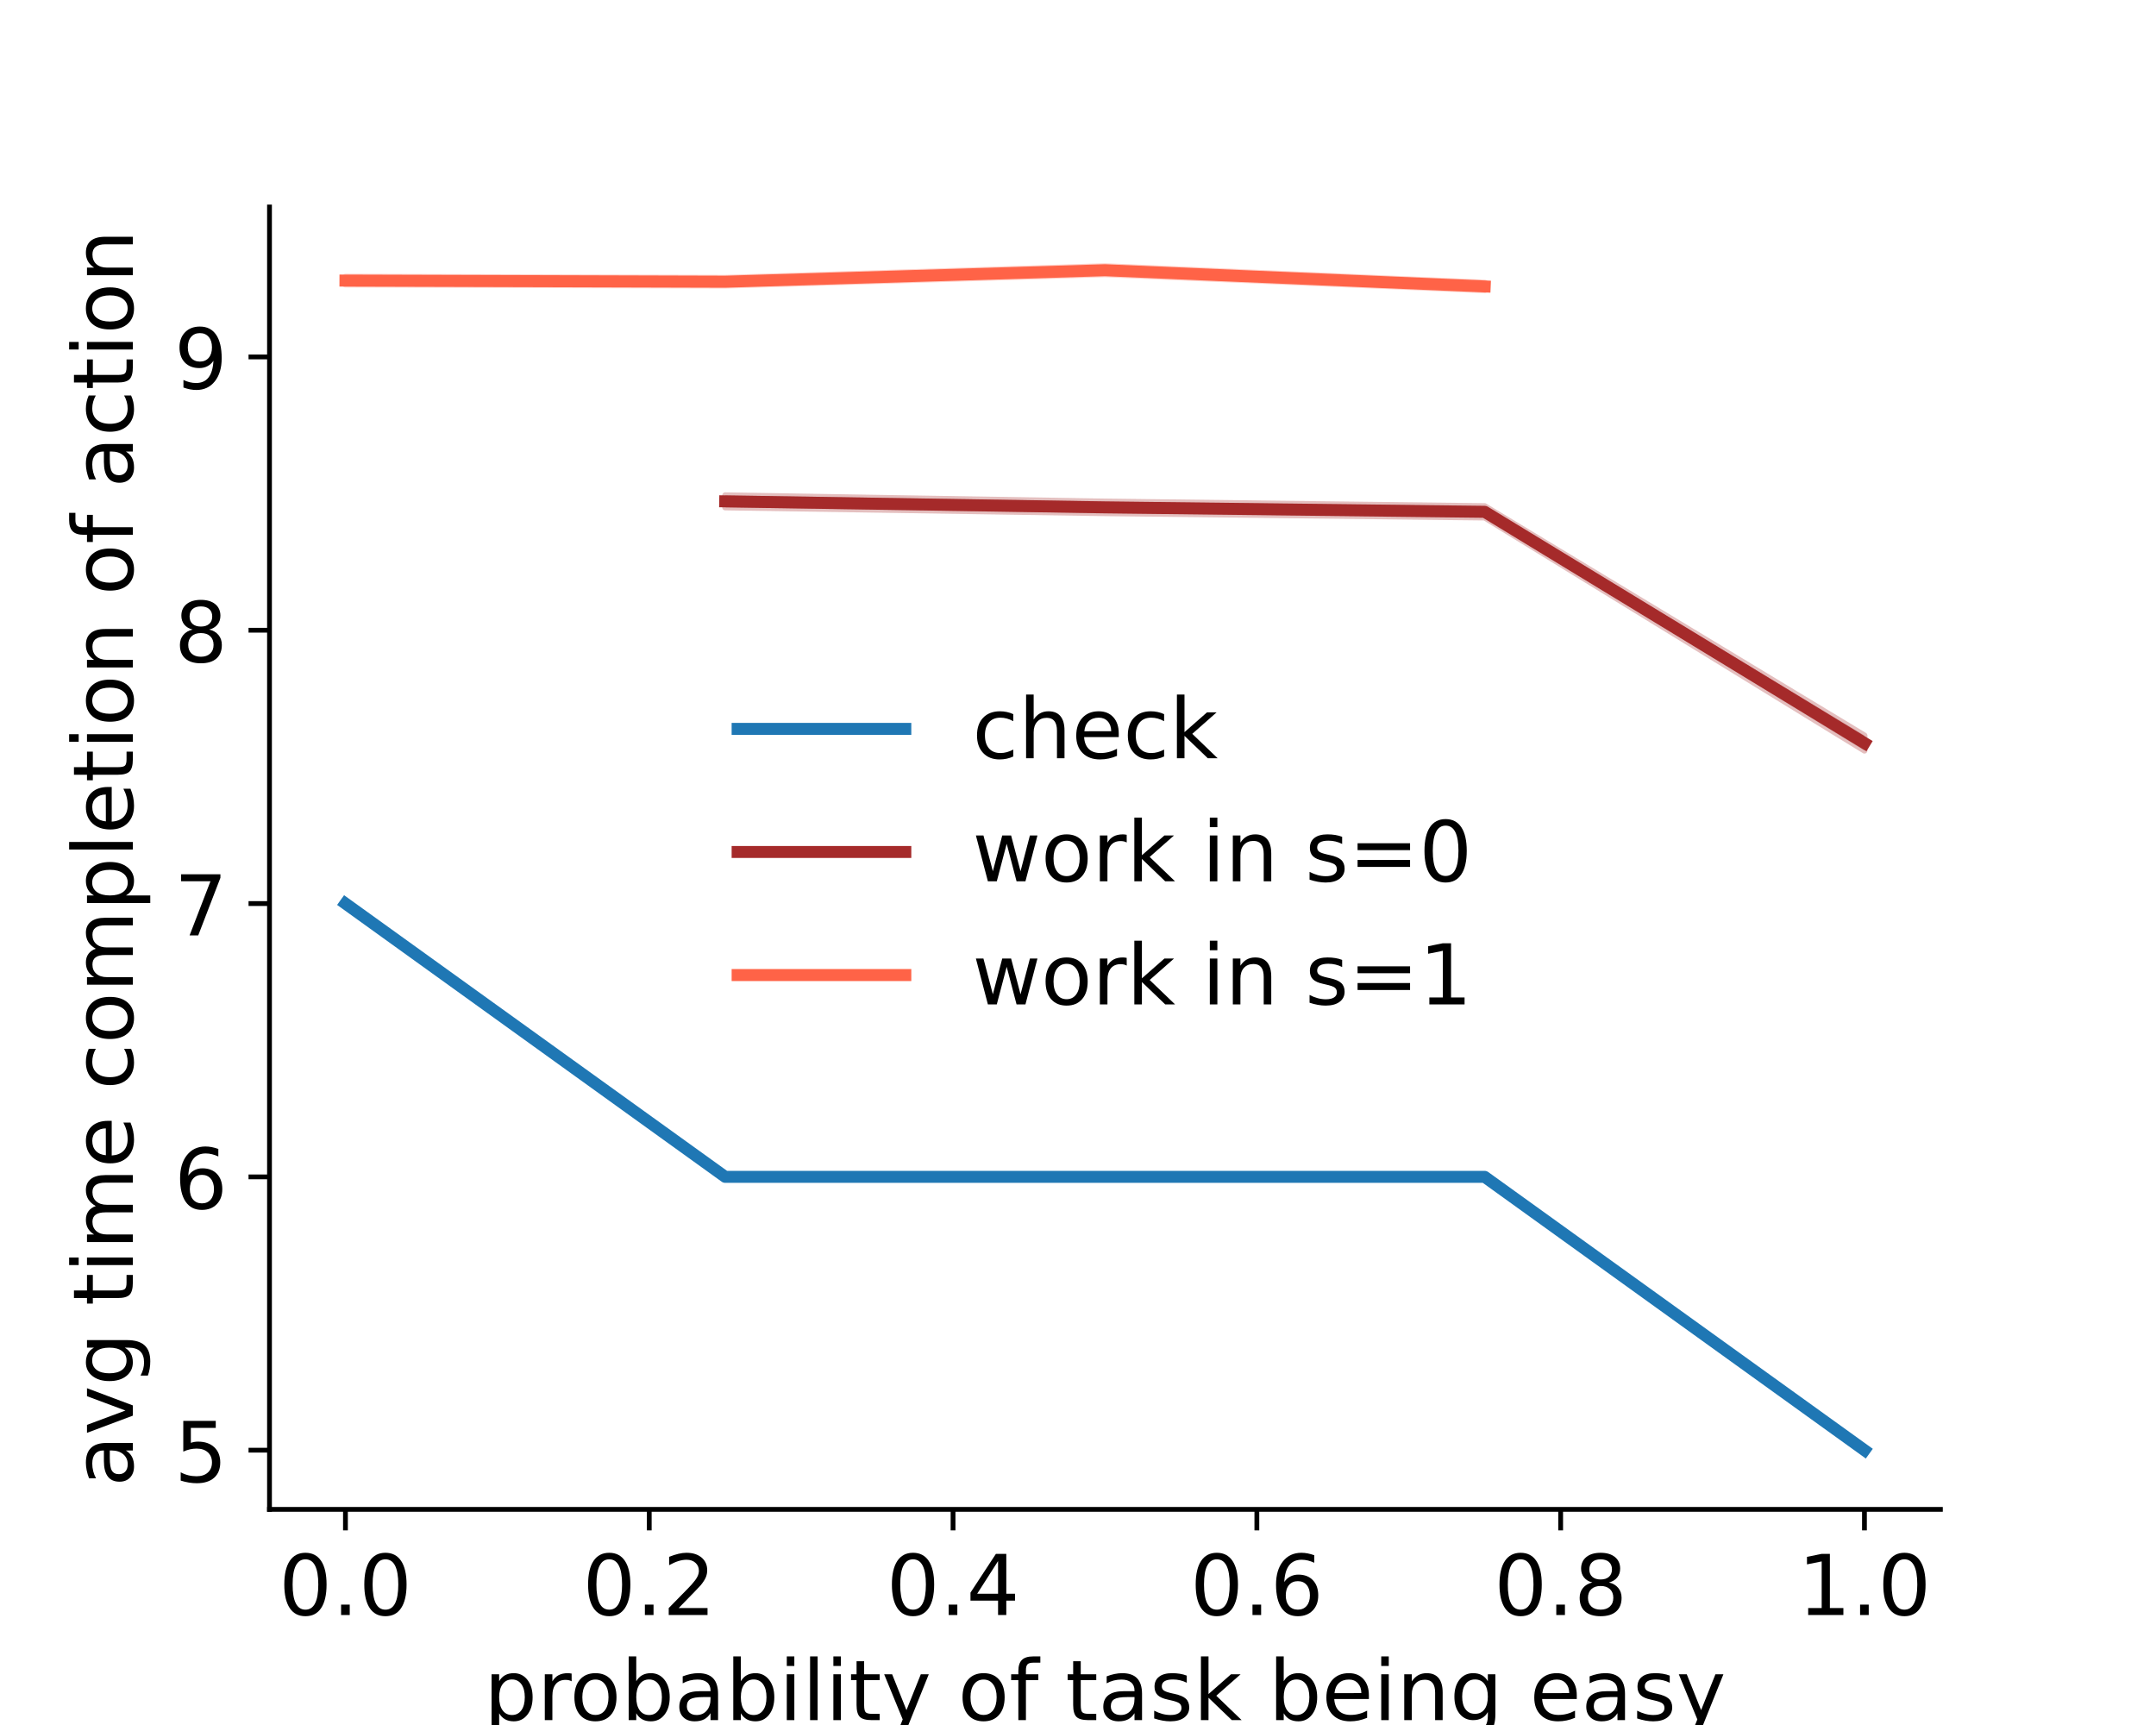
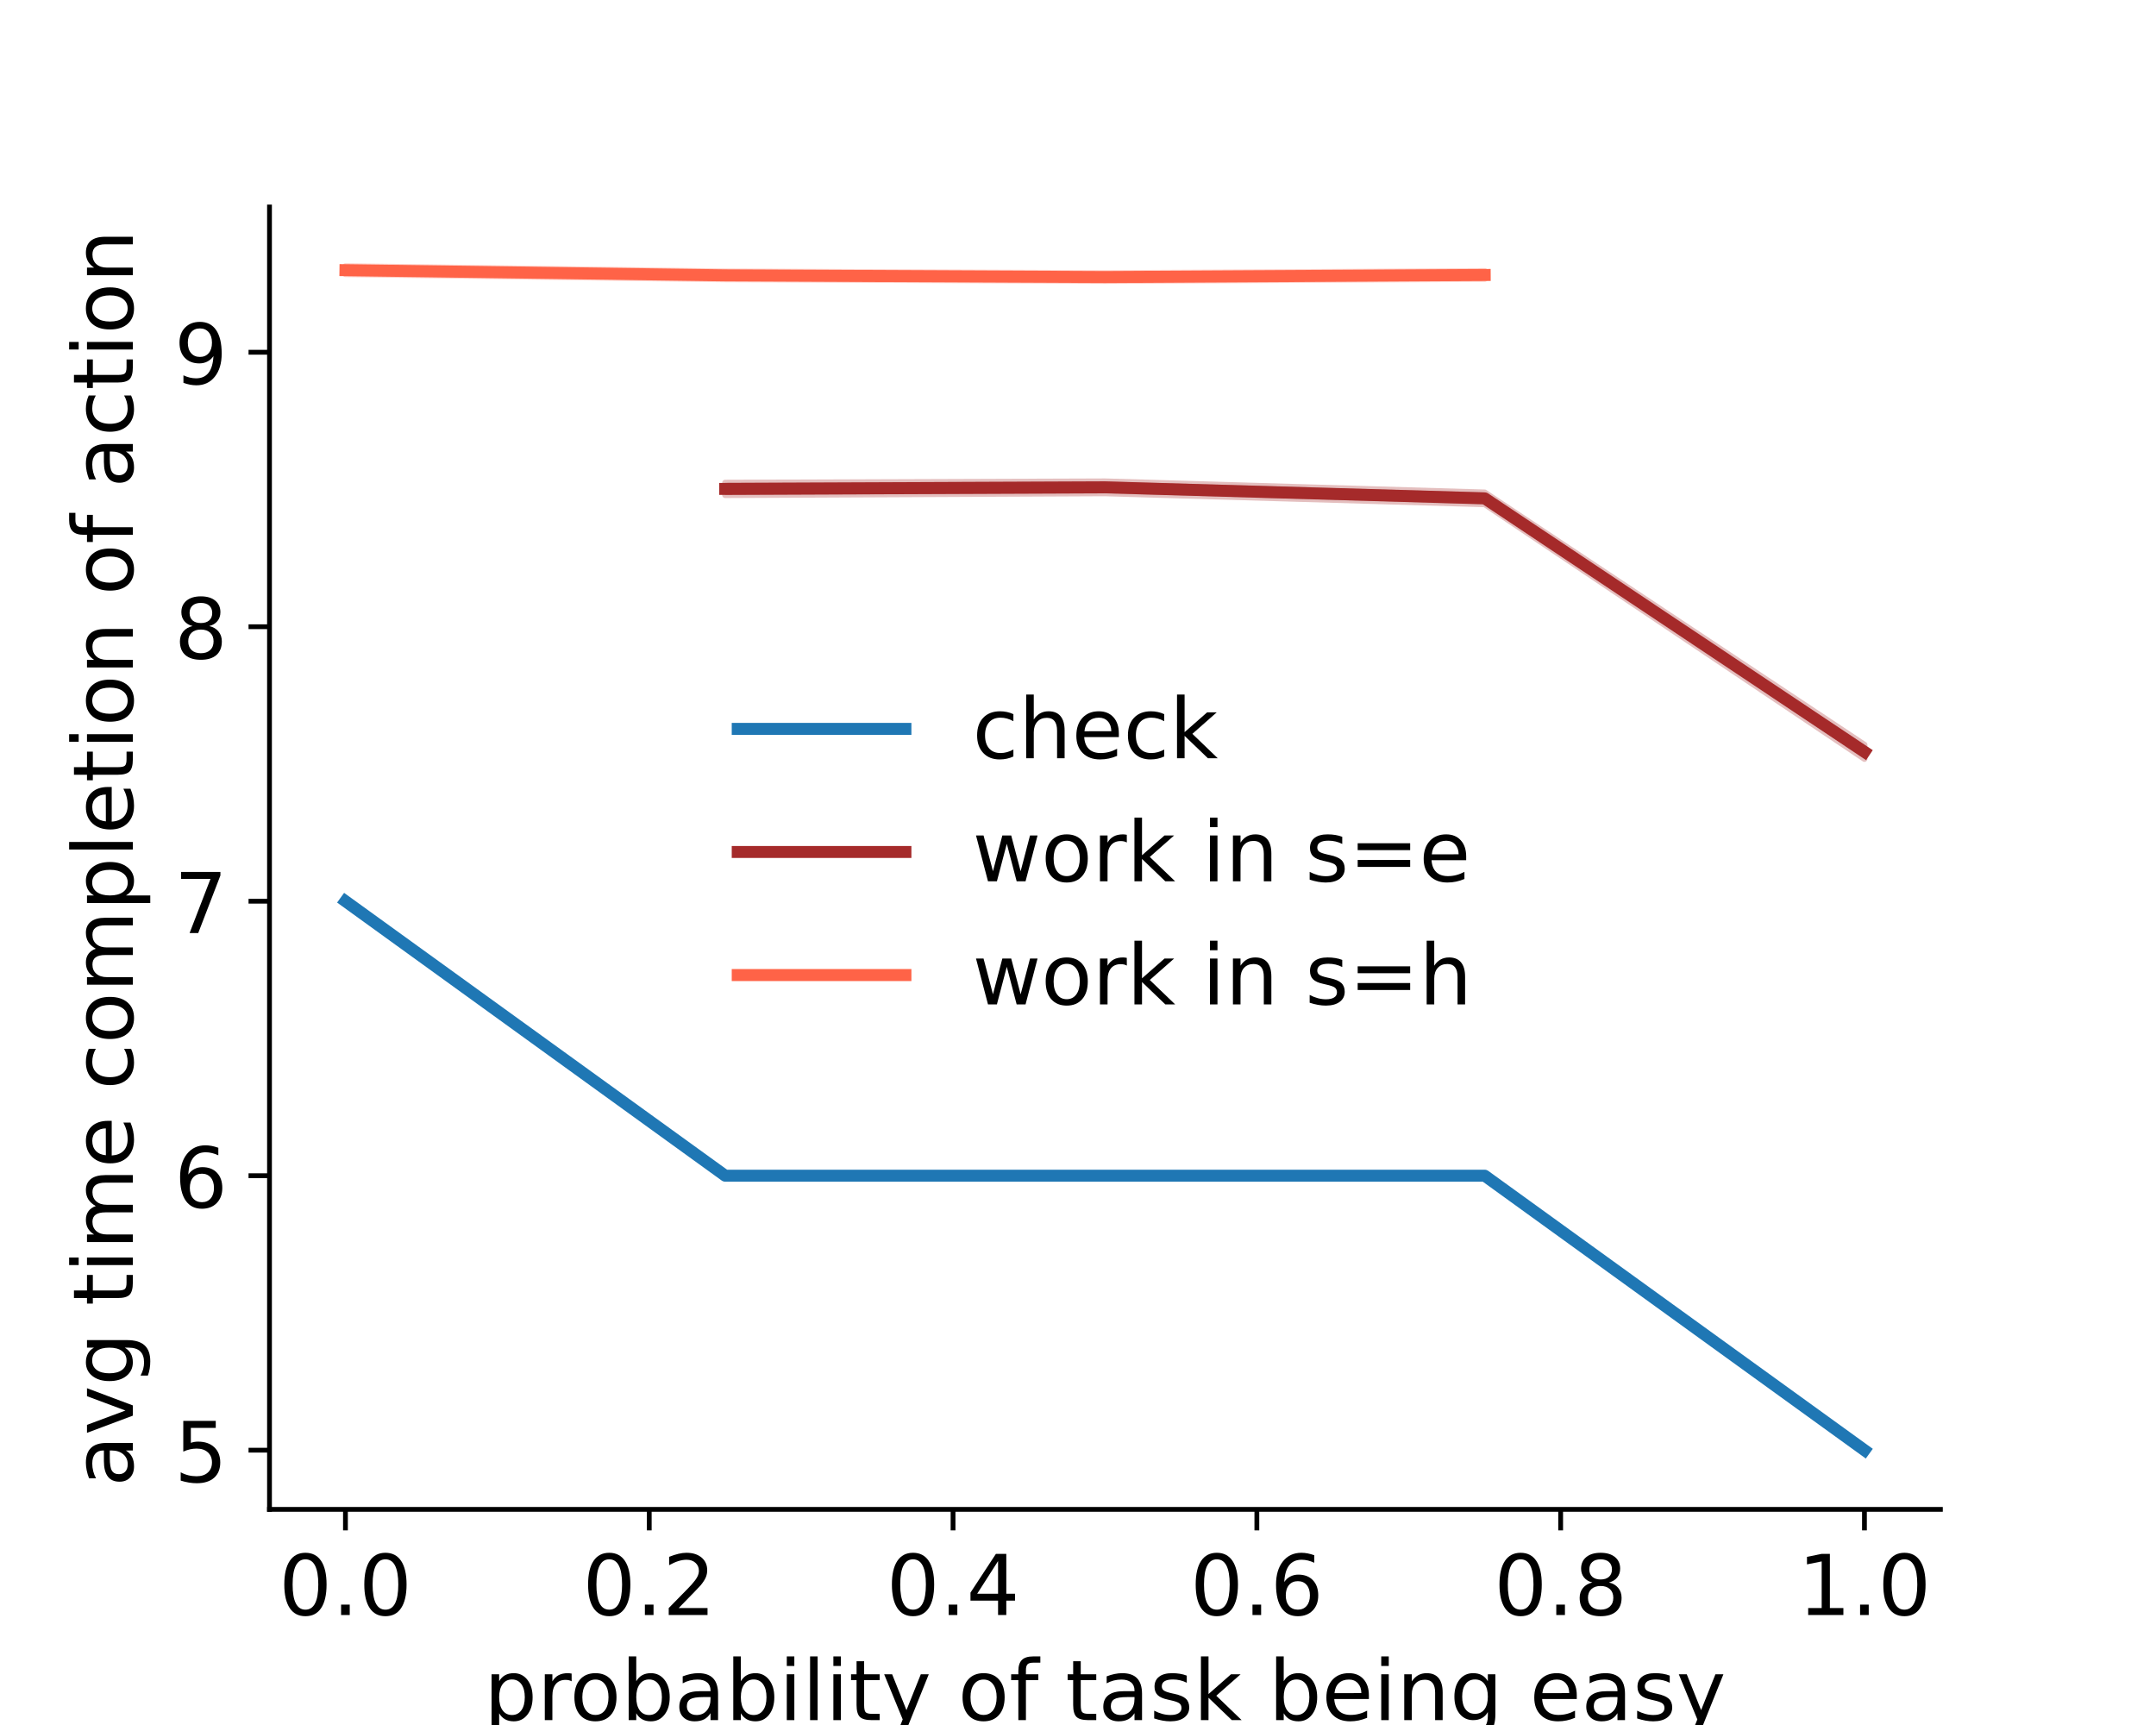
<svg xmlns="http://www.w3.org/2000/svg" xmlns:xlink="http://www.w3.org/1999/xlink" width="360pt" height="288pt" viewBox="0 0 360 288" version="1.1">
  <defs>
    <style type="text/css">*{stroke-linejoin: round; stroke-linecap: butt}</style>
  </defs>
  <g id="figure_1">
    <g id="patch_1">
      <path d="M 0 288  L 360 288  L 360 0  L 0 0  z " style="fill: #ffffff" />
    </g>
    <g id="axes_1">
      <g id="patch_2">
        <path d="M 45 252  L 324 252  L 324 34.56  L 45 34.56  z " style="fill: #ffffff" />
      </g>
      <g id="PolyCollection_1">
        <defs>
-           <path id="m3ddb3ea056" d="M 121.091 -205.302  L 121.091 -203.292  L 184.5 -202.325  L 247.909 -201.603  L 311.318 -162.684  L 311.318 -165.197  L 311.318 -165.197  L 247.909 -203.489  L 184.5 -204.259  L 121.091 -205.302  z " style="stroke: #a52a2a; stroke-opacity: 0.3" />
+           <path id="m07d2e53128" d="M 121.091 -207.401  L 121.091 -205.345  L 184.5 -205.648  L 247.909 -203.819  L 311.318 -161.302  L 311.318 -163.652  L 311.318 -163.652  L 247.909 -205.775  L 184.5 -207.625  L 121.091 -207.401  z " style="stroke: #a52a2a; stroke-opacity: 0.3" />
        </defs>
-         <g clip-path="url(#p73101ed2e1)">
-           <use xlink:href="#m3ddb3ea056" x="0" y="288" style="fill: #a52a2a; fill-opacity: 0.3; stroke: #a52a2a; stroke-opacity: 0.3" />
+         <g clip-path="url(#pf30d6d316a)">
+           <use xlink:href="#m07d2e53128" x="0" y="288" style="fill: #a52a2a; fill-opacity: 0.3; stroke: #a52a2a; stroke-opacity: 0.3" />
        </g>
      </g>
      <g id="PolyCollection_2">
        <defs>
-           <path id="m2f8cae800e" d="M 57.682 -241.801  L 57.682 -240.506  L 121.091 -240.324  L 184.5 -242.213  L 247.909 -239.545  L 247.909 -240.807  L 247.909 -240.807  L 184.5 -243.556  L 121.091 -241.613  L 57.682 -241.801  z " style="stroke: #ff6347; stroke-opacity: 0.3" />
+           <path id="m7a0497a2c2" d="M 57.682 -243.556  L 57.682 -242.229  L 121.091 -241.379  L 184.5 -241.097  L 247.909 -241.44  L 247.909 -242.744  L 247.909 -242.744  L 184.5 -242.389  L 121.091 -242.68  L 57.682 -243.556  z " style="stroke: #ff6347; stroke-opacity: 0.3" />
        </defs>
-         <g clip-path="url(#p73101ed2e1)">
-           <use xlink:href="#m2f8cae800e" x="0" y="288" style="fill: #ff6347; fill-opacity: 0.3; stroke: #ff6347; stroke-opacity: 0.3" />
+         <g clip-path="url(#pf30d6d316a)">
+           <use xlink:href="#m7a0497a2c2" x="0" y="288" style="fill: #ff6347; fill-opacity: 0.3; stroke: #ff6347; stroke-opacity: 0.3" />
        </g>
      </g>
      <g id="matplotlib.axis_1">
        <g id="xtick_1">
          <g id="line2d_1">
            <defs>
-               <path id="m50631dc503" d="M 0 0  L 0 3.5  " style="stroke: #000000; stroke-width: 0.8" />
-             </defs>
-             <g>
-               <use xlink:href="#m50631dc503" x="57.682" y="252" style="stroke: #000000; stroke-width: 0.8" />
+               <path id="m3787e7959f" d="M 0 0  L 0 3.5  " style="stroke: #000000; stroke-width: 0.8" />
+             </defs>
+             <g>
+               <use xlink:href="#m3787e7959f" x="57.682" y="252" style="stroke: #000000; stroke-width: 0.8" />
            </g>
          </g>
          <g id="text_1">
            <g transform="translate(46.54963 269.6378) scale(0.14 -0.14)">
              <defs>
                <path id="DejaVuSans-30" d="M 2034 4250  Q 1547 4250 1301 3770  Q 1056 3291 1056 2328  Q 1056 1369 1301 889  Q 1547 409 2034 409  Q 2525 409 2770 889  Q 3016 1369 3016 2328  Q 3016 3291 2770 3770  Q 2525 4250 2034 4250  z M 2034 4750  Q 2819 4750 3233 4129  Q 3647 3509 3647 2328  Q 3647 1150 3233 529  Q 2819 -91 2034 -91  Q 1250 -91 836 529  Q 422 1150 422 2328  Q 422 3509 836 4129  Q 1250 4750 2034 4750  z " transform="scale(0.015625)" />
                <path id="DejaVuSans-2e" d="M 684 794  L 1344 794  L 1344 0  L 684 0  L 684 794  z " transform="scale(0.015625)" />
              </defs>
              <use xlink:href="#DejaVuSans-30" />
              <use xlink:href="#DejaVuSans-2e" x="63.623" />
              <use xlink:href="#DejaVuSans-30" x="95.41" />
            </g>
          </g>
        </g>
        <g id="xtick_2">
          <g id="line2d_2">
            <g>
-               <use xlink:href="#m50631dc503" x="108.409" y="252" style="stroke: #000000; stroke-width: 0.8" />
+               <use xlink:href="#m3787e7959f" x="108.409" y="252" style="stroke: #000000; stroke-width: 0.8" />
            </g>
          </g>
          <g id="text_2">
            <g transform="translate(97.2769 269.6378) scale(0.14 -0.14)">
              <defs>
                <path id="DejaVuSans-32" d="M 1228 531  L 3431 531  L 3431 0  L 469 0  L 469 531  Q 828 903 1448 1529  Q 2069 2156 2228 2338  Q 2531 2678 2651 2914  Q 2772 3150 2772 3378  Q 2772 3750 2511 3984  Q 2250 4219 1831 4219  Q 1534 4219 1204 4116  Q 875 4013 500 3803  L 500 4441  Q 881 4594 1212 4672  Q 1544 4750 1819 4750  Q 2544 4750 2975 4387  Q 3406 4025 3406 3419  Q 3406 3131 3298 2873  Q 3191 2616 2906 2266  Q 2828 2175 2409 1742  Q 1991 1309 1228 531  z " transform="scale(0.015625)" />
              </defs>
              <use xlink:href="#DejaVuSans-30" />
              <use xlink:href="#DejaVuSans-2e" x="63.623" />
              <use xlink:href="#DejaVuSans-32" x="95.41" />
            </g>
          </g>
        </g>
        <g id="xtick_3">
          <g id="line2d_3">
            <g>
-               <use xlink:href="#m50631dc503" x="159.136" y="252" style="stroke: #000000; stroke-width: 0.8" />
+               <use xlink:href="#m3787e7959f" x="159.136" y="252" style="stroke: #000000; stroke-width: 0.8" />
            </g>
          </g>
          <g id="text_3">
            <g transform="translate(148.0042 269.6378) scale(0.14 -0.14)">
              <defs>
                <path id="DejaVuSans-34" d="M 2419 4116  L 825 1625  L 2419 1625  L 2419 4116  z M 2253 4666  L 3047 4666  L 3047 1625  L 3713 1625  L 3713 1100  L 3047 1100  L 3047 0  L 2419 0  L 2419 1100  L 313 1100  L 313 1709  L 2253 4666  z " transform="scale(0.015625)" />
              </defs>
              <use xlink:href="#DejaVuSans-30" />
              <use xlink:href="#DejaVuSans-2e" x="63.623" />
              <use xlink:href="#DejaVuSans-34" x="95.41" />
            </g>
          </g>
        </g>
        <g id="xtick_4">
          <g id="line2d_4">
            <g>
-               <use xlink:href="#m50631dc503" x="209.864" y="252" style="stroke: #000000; stroke-width: 0.8" />
+               <use xlink:href="#m3787e7959f" x="209.864" y="252" style="stroke: #000000; stroke-width: 0.8" />
            </g>
          </g>
          <g id="text_4">
            <g transform="translate(198.7314 269.6378) scale(0.14 -0.14)">
              <defs>
                <path id="DejaVuSans-36" d="M 2113 2584  Q 1688 2584 1439 2293  Q 1191 2003 1191 1497  Q 1191 994 1439 701  Q 1688 409 2113 409  Q 2538 409 2786 701  Q 3034 994 3034 1497  Q 3034 2003 2786 2293  Q 2538 2584 2113 2584  z M 3366 4563  L 3366 3988  Q 3128 4100 2886 4159  Q 2644 4219 2406 4219  Q 1781 4219 1451 3797  Q 1122 3375 1075 2522  Q 1259 2794 1537 2939  Q 1816 3084 2150 3084  Q 2853 3084 3261 2657  Q 3669 2231 3669 1497  Q 3669 778 3244 343  Q 2819 -91 2113 -91  Q 1303 -91 875 529  Q 447 1150 447 2328  Q 447 3434 972 4092  Q 1497 4750 2381 4750  Q 2619 4750 2861 4703  Q 3103 4656 3366 4563  z " transform="scale(0.015625)" />
              </defs>
              <use xlink:href="#DejaVuSans-30" />
              <use xlink:href="#DejaVuSans-2e" x="63.623" />
              <use xlink:href="#DejaVuSans-36" x="95.41" />
            </g>
          </g>
        </g>
        <g id="xtick_5">
          <g id="line2d_5">
            <g>
-               <use xlink:href="#m50631dc503" x="260.591" y="252" style="stroke: #000000; stroke-width: 0.8" />
+               <use xlink:href="#m3787e7959f" x="260.591" y="252" style="stroke: #000000; stroke-width: 0.8" />
            </g>
          </g>
          <g id="text_5">
            <g transform="translate(249.4587 269.6378) scale(0.14 -0.14)">
              <defs>
                <path id="DejaVuSans-38" d="M 2034 2216  Q 1584 2216 1326 1975  Q 1069 1734 1069 1313  Q 1069 891 1326 650  Q 1584 409 2034 409  Q 2484 409 2743 651  Q 3003 894 3003 1313  Q 3003 1734 2745 1975  Q 2488 2216 2034 2216  z M 1403 2484  Q 997 2584 770 2862  Q 544 3141 544 3541  Q 544 4100 942 4425  Q 1341 4750 2034 4750  Q 2731 4750 3128 4425  Q 3525 4100 3525 3541  Q 3525 3141 3298 2862  Q 3072 2584 2669 2484  Q 3125 2378 3379 2068  Q 3634 1759 3634 1313  Q 3634 634 3220 271  Q 2806 -91 2034 -91  Q 1263 -91 848 271  Q 434 634 434 1313  Q 434 1759 690 2068  Q 947 2378 1403 2484  z M 1172 3481  Q 1172 3119 1398 2916  Q 1625 2713 2034 2713  Q 2441 2713 2670 2916  Q 2900 3119 2900 3481  Q 2900 3844 2670 4047  Q 2441 4250 2034 4250  Q 1625 4250 1398 4047  Q 1172 3844 1172 3481  z " transform="scale(0.015625)" />
              </defs>
              <use xlink:href="#DejaVuSans-30" />
              <use xlink:href="#DejaVuSans-2e" x="63.623" />
              <use xlink:href="#DejaVuSans-38" x="95.41" />
            </g>
          </g>
        </g>
        <g id="xtick_6">
          <g id="line2d_6">
            <g>
-               <use xlink:href="#m50631dc503" x="311.318" y="252" style="stroke: #000000; stroke-width: 0.8" />
+               <use xlink:href="#m3787e7959f" x="311.318" y="252" style="stroke: #000000; stroke-width: 0.8" />
            </g>
          </g>
          <g id="text_6">
            <g transform="translate(300.186 269.6378) scale(0.14 -0.14)">
              <defs>
                <path id="DejaVuSans-31" d="M 794 531  L 1825 531  L 1825 4091  L 703 3866  L 703 4441  L 1819 4666  L 2450 4666  L 2450 531  L 3481 531  L 3481 0  L 794 0  L 794 531  z " transform="scale(0.015625)" />
              </defs>
              <use xlink:href="#DejaVuSans-31" />
              <use xlink:href="#DejaVuSans-2e" x="63.623" />
              <use xlink:href="#DejaVuSans-30" x="95.41" />
            </g>
          </g>
        </g>
        <g id="text_7">
          <g transform="translate(80.81141 287.1872) scale(0.14 -0.14)">
            <defs>
              <path id="DejaVuSans-70" d="M 1159 525  L 1159 -1331  L 581 -1331  L 581 3500  L 1159 3500  L 1159 2969  Q 1341 3281 1617 3432  Q 1894 3584 2278 3584  Q 2916 3584 3314 3078  Q 3713 2572 3713 1747  Q 3713 922 3314 415  Q 2916 -91 2278 -91  Q 1894 -91 1617 61  Q 1341 213 1159 525  z M 3116 1747  Q 3116 2381 2855 2742  Q 2594 3103 2138 3103  Q 1681 3103 1420 2742  Q 1159 2381 1159 1747  Q 1159 1113 1420 752  Q 1681 391 2138 391  Q 2594 391 2855 752  Q 3116 1113 3116 1747  z " transform="scale(0.015625)" />
              <path id="DejaVuSans-72" d="M 2631 2963  Q 2534 3019 2420 3045  Q 2306 3072 2169 3072  Q 1681 3072 1420 2755  Q 1159 2438 1159 1844  L 1159 0  L 581 0  L 581 3500  L 1159 3500  L 1159 2956  Q 1341 3275 1631 3429  Q 1922 3584 2338 3584  Q 2397 3584 2469 3576  Q 2541 3569 2628 3553  L 2631 2963  z " transform="scale(0.015625)" />
              <path id="DejaVuSans-6f" d="M 1959 3097  Q 1497 3097 1228 2736  Q 959 2375 959 1747  Q 959 1119 1226 758  Q 1494 397 1959 397  Q 2419 397 2687 759  Q 2956 1122 2956 1747  Q 2956 2369 2687 2733  Q 2419 3097 1959 3097  z M 1959 3584  Q 2709 3584 3137 3096  Q 3566 2609 3566 1747  Q 3566 888 3137 398  Q 2709 -91 1959 -91  Q 1206 -91 779 398  Q 353 888 353 1747  Q 353 2609 779 3096  Q 1206 3584 1959 3584  z " transform="scale(0.015625)" />
              <path id="DejaVuSans-62" d="M 3116 1747  Q 3116 2381 2855 2742  Q 2594 3103 2138 3103  Q 1681 3103 1420 2742  Q 1159 2381 1159 1747  Q 1159 1113 1420 752  Q 1681 391 2138 391  Q 2594 391 2855 752  Q 3116 1113 3116 1747  z M 1159 2969  Q 1341 3281 1617 3432  Q 1894 3584 2278 3584  Q 2916 3584 3314 3078  Q 3713 2572 3713 1747  Q 3713 922 3314 415  Q 2916 -91 2278 -91  Q 1894 -91 1617 61  Q 1341 213 1159 525  L 1159 0  L 581 0  L 581 4863  L 1159 4863  L 1159 2969  z " transform="scale(0.015625)" />
              <path id="DejaVuSans-61" d="M 2194 1759  Q 1497 1759 1228 1600  Q 959 1441 959 1056  Q 959 750 1161 570  Q 1363 391 1709 391  Q 2188 391 2477 730  Q 2766 1069 2766 1631  L 2766 1759  L 2194 1759  z M 3341 1997  L 3341 0  L 2766 0  L 2766 531  Q 2569 213 2275 61  Q 1981 -91 1556 -91  Q 1019 -91 701 211  Q 384 513 384 1019  Q 384 1609 779 1909  Q 1175 2209 1959 2209  L 2766 2209  L 2766 2266  Q 2766 2663 2505 2880  Q 2244 3097 1772 3097  Q 1472 3097 1187 3025  Q 903 2953 641 2809  L 641 3341  Q 956 3463 1253 3523  Q 1550 3584 1831 3584  Q 2591 3584 2966 3190  Q 3341 2797 3341 1997  z " transform="scale(0.015625)" />
              <path id="DejaVuSans-69" d="M 603 3500  L 1178 3500  L 1178 0  L 603 0  L 603 3500  z M 603 4863  L 1178 4863  L 1178 4134  L 603 4134  L 603 4863  z " transform="scale(0.015625)" />
              <path id="DejaVuSans-6c" d="M 603 4863  L 1178 4863  L 1178 0  L 603 0  L 603 4863  z " transform="scale(0.015625)" />
              <path id="DejaVuSans-74" d="M 1172 4494  L 1172 3500  L 2356 3500  L 2356 3053  L 1172 3053  L 1172 1153  Q 1172 725 1289 603  Q 1406 481 1766 481  L 2356 481  L 2356 0  L 1766 0  Q 1100 0 847 248  Q 594 497 594 1153  L 594 3053  L 172 3053  L 172 3500  L 594 3500  L 594 4494  L 1172 4494  z " transform="scale(0.015625)" />
              <path id="DejaVuSans-79" d="M 2059 -325  Q 1816 -950 1584 -1140  Q 1353 -1331 966 -1331  L 506 -1331  L 506 -850  L 844 -850  Q 1081 -850 1212 -737  Q 1344 -625 1503 -206  L 1606 56  L 191 3500  L 800 3500  L 1894 763  L 2988 3500  L 3597 3500  L 2059 -325  z " transform="scale(0.015625)" />
              <path id="DejaVuSans-20" transform="scale(0.015625)" />
              <path id="DejaVuSans-66" d="M 2375 4863  L 2375 4384  L 1825 4384  Q 1516 4384 1395 4259  Q 1275 4134 1275 3809  L 1275 3500  L 2222 3500  L 2222 3053  L 1275 3053  L 1275 0  L 697 0  L 697 3053  L 147 3053  L 147 3500  L 697 3500  L 697 3744  Q 697 4328 969 4595  Q 1241 4863 1831 4863  L 2375 4863  z " transform="scale(0.015625)" />
              <path id="DejaVuSans-73" d="M 2834 3397  L 2834 2853  Q 2591 2978 2328 3040  Q 2066 3103 1784 3103  Q 1356 3103 1142 2972  Q 928 2841 928 2578  Q 928 2378 1081 2264  Q 1234 2150 1697 2047  L 1894 2003  Q 2506 1872 2764 1633  Q 3022 1394 3022 966  Q 3022 478 2636 193  Q 2250 -91 1575 -91  Q 1294 -91 989 -36  Q 684 19 347 128  L 347 722  Q 666 556 975 473  Q 1284 391 1588 391  Q 1994 391 2212 530  Q 2431 669 2431 922  Q 2431 1156 2273 1281  Q 2116 1406 1581 1522  L 1381 1569  Q 847 1681 609 1914  Q 372 2147 372 2553  Q 372 3047 722 3315  Q 1072 3584 1716 3584  Q 2034 3584 2315 3537  Q 2597 3491 2834 3397  z " transform="scale(0.015625)" />
              <path id="DejaVuSans-6b" d="M 581 4863  L 1159 4863  L 1159 1991  L 2875 3500  L 3609 3500  L 1753 1863  L 3688 0  L 2938 0  L 1159 1709  L 1159 0  L 581 0  L 581 4863  z " transform="scale(0.015625)" />
              <path id="DejaVuSans-65" d="M 3597 1894  L 3597 1613  L 953 1613  Q 991 1019 1311 708  Q 1631 397 2203 397  Q 2534 397 2845 478  Q 3156 559 3463 722  L 3463 178  Q 3153 47 2828 -22  Q 2503 -91 2169 -91  Q 1331 -91 842 396  Q 353 884 353 1716  Q 353 2575 817 3079  Q 1281 3584 2069 3584  Q 2775 3584 3186 3129  Q 3597 2675 3597 1894  z M 3022 2063  Q 3016 2534 2758 2815  Q 2500 3097 2075 3097  Q 1594 3097 1305 2825  Q 1016 2553 972 2059  L 3022 2063  z " transform="scale(0.015625)" />
              <path id="DejaVuSans-6e" d="M 3513 2113  L 3513 0  L 2938 0  L 2938 2094  Q 2938 2591 2744 2837  Q 2550 3084 2163 3084  Q 1697 3084 1428 2787  Q 1159 2491 1159 1978  L 1159 0  L 581 0  L 581 3500  L 1159 3500  L 1159 2956  Q 1366 3272 1645 3428  Q 1925 3584 2291 3584  Q 2894 3584 3203 3211  Q 3513 2838 3513 2113  z " transform="scale(0.015625)" />
              <path id="DejaVuSans-67" d="M 2906 1791  Q 2906 2416 2648 2759  Q 2391 3103 1925 3103  Q 1463 3103 1205 2759  Q 947 2416 947 1791  Q 947 1169 1205 825  Q 1463 481 1925 481  Q 2391 481 2648 825  Q 2906 1169 2906 1791  z M 3481 434  Q 3481 -459 3084 -895  Q 2688 -1331 1869 -1331  Q 1566 -1331 1297 -1286  Q 1028 -1241 775 -1147  L 775 -588  Q 1028 -725 1275 -790  Q 1522 -856 1778 -856  Q 2344 -856 2625 -561  Q 2906 -266 2906 331  L 2906 616  Q 2728 306 2450 153  Q 2172 0 1784 0  Q 1141 0 747 490  Q 353 981 353 1791  Q 353 2603 747 3093  Q 1141 3584 1784 3584  Q 2172 3584 2450 3431  Q 2728 3278 2906 2969  L 2906 3500  L 3481 3500  L 3481 434  z " transform="scale(0.015625)" />
            </defs>
            <use xlink:href="#DejaVuSans-70" />
            <use xlink:href="#DejaVuSans-72" x="63.477" />
            <use xlink:href="#DejaVuSans-6f" x="102.34" />
            <use xlink:href="#DejaVuSans-62" x="163.521" />
            <use xlink:href="#DejaVuSans-61" x="226.998" />
            <use xlink:href="#DejaVuSans-62" x="288.277" />
            <use xlink:href="#DejaVuSans-69" x="351.754" />
            <use xlink:href="#DejaVuSans-6c" x="379.537" />
            <use xlink:href="#DejaVuSans-69" x="407.32" />
            <use xlink:href="#DejaVuSans-74" x="435.104" />
            <use xlink:href="#DejaVuSans-79" x="474.312" />
            <use xlink:href="#DejaVuSans-20" x="533.492" />
            <use xlink:href="#DejaVuSans-6f" x="565.279" />
            <use xlink:href="#DejaVuSans-66" x="626.461" />
            <use xlink:href="#DejaVuSans-20" x="661.666" />
            <use xlink:href="#DejaVuSans-74" x="693.453" />
            <use xlink:href="#DejaVuSans-61" x="732.662" />
            <use xlink:href="#DejaVuSans-73" x="793.941" />
            <use xlink:href="#DejaVuSans-6b" x="846.041" />
            <use xlink:href="#DejaVuSans-20" x="903.951" />
            <use xlink:href="#DejaVuSans-62" x="935.738" />
            <use xlink:href="#DejaVuSans-65" x="999.215" />
            <use xlink:href="#DejaVuSans-69" x="1060.738" />
            <use xlink:href="#DejaVuSans-6e" x="1088.521" />
            <use xlink:href="#DejaVuSans-67" x="1151.9" />
            <use xlink:href="#DejaVuSans-20" x="1215.377" />
            <use xlink:href="#DejaVuSans-65" x="1247.164" />
            <use xlink:href="#DejaVuSans-61" x="1308.688" />
            <use xlink:href="#DejaVuSans-73" x="1369.967" />
            <use xlink:href="#DejaVuSans-79" x="1422.066" />
          </g>
        </g>
      </g>
      <g id="matplotlib.axis_2">
        <g id="ytick_1">
          <g id="line2d_7">
            <defs>
-               <path id="m2fd9f41f39" d="M 0 0  L -3.5 0  " style="stroke: #000000; stroke-width: 0.8" />
-             </defs>
-             <g>
-               <use xlink:href="#m2fd9f41f39" x="45" y="242.116" style="stroke: #000000; stroke-width: 0.8" />
+               <path id="mf4d746d565" d="M 0 0  L -3.5 0  " style="stroke: #000000; stroke-width: 0.8" />
+             </defs>
+             <g>
+               <use xlink:href="#mf4d746d565" x="45" y="242.116" style="stroke: #000000; stroke-width: 0.8" />
            </g>
          </g>
          <g id="text_8">
            <g transform="translate(29.0925 247.4353) scale(0.14 -0.14)">
              <defs>
                <path id="DejaVuSans-35" d="M 691 4666  L 3169 4666  L 3169 4134  L 1269 4134  L 1269 2991  Q 1406 3038 1543 3061  Q 1681 3084 1819 3084  Q 2600 3084 3056 2656  Q 3513 2228 3513 1497  Q 3513 744 3044 326  Q 2575 -91 1722 -91  Q 1428 -91 1123 -41  Q 819 9 494 109  L 494 744  Q 775 591 1075 516  Q 1375 441 1709 441  Q 2250 441 2565 725  Q 2881 1009 2881 1497  Q 2881 1984 2565 2268  Q 2250 2553 1709 2553  Q 1456 2553 1204 2497  Q 953 2441 691 2322  L 691 4666  z " transform="scale(0.015625)" />
              </defs>
              <use xlink:href="#DejaVuSans-35" />
            </g>
          </g>
        </g>
        <g id="ytick_2">
          <g id="line2d_8">
            <g>
-               <use xlink:href="#m2fd9f41f39" x="45" y="196.485" style="stroke: #000000; stroke-width: 0.8" />
+               <use xlink:href="#mf4d746d565" x="45" y="196.29" style="stroke: #000000; stroke-width: 0.8" />
            </g>
          </g>
          <g id="text_9">
-             <g transform="translate(29.0925 201.8042) scale(0.14 -0.14)">
+             <g transform="translate(29.0925 201.6088) scale(0.14 -0.14)">
              <use xlink:href="#DejaVuSans-36" />
            </g>
          </g>
        </g>
        <g id="ytick_3">
          <g id="line2d_9">
            <g>
-               <use xlink:href="#m2fd9f41f39" x="45" y="150.854" style="stroke: #000000; stroke-width: 0.8" />
+               <use xlink:href="#mf4d746d565" x="45" y="150.464" style="stroke: #000000; stroke-width: 0.8" />
            </g>
          </g>
          <g id="text_10">
-             <g transform="translate(29.0925 156.1731) scale(0.14 -0.14)">
+             <g transform="translate(29.0925 155.7824) scale(0.14 -0.14)">
              <defs>
                <path id="DejaVuSans-37" d="M 525 4666  L 3525 4666  L 3525 4397  L 1831 0  L 1172 0  L 2766 4134  L 525 4134  L 525 4666  z " transform="scale(0.015625)" />
              </defs>
              <use xlink:href="#DejaVuSans-37" />
            </g>
          </g>
        </g>
        <g id="ytick_4">
          <g id="line2d_10">
            <g>
-               <use xlink:href="#m2fd9f41f39" x="45" y="105.223" style="stroke: #000000; stroke-width: 0.8" />
+               <use xlink:href="#mf4d746d565" x="45" y="104.637" style="stroke: #000000; stroke-width: 0.8" />
            </g>
          </g>
          <g id="text_11">
-             <g transform="translate(29.0925 110.5421) scale(0.14 -0.14)">
+             <g transform="translate(29.0925 109.956) scale(0.14 -0.14)">
              <use xlink:href="#DejaVuSans-38" />
            </g>
          </g>
        </g>
        <g id="ytick_5">
          <g id="line2d_11">
            <g>
-               <use xlink:href="#m2fd9f41f39" x="45" y="59.592" style="stroke: #000000; stroke-width: 0.8" />
+               <use xlink:href="#mf4d746d565" x="45" y="58.811" style="stroke: #000000; stroke-width: 0.8" />
            </g>
          </g>
          <g id="text_12">
-             <g transform="translate(29.0925 64.91098) scale(0.14 -0.14)">
+             <g transform="translate(29.0925 64.12956) scale(0.14 -0.14)">
              <defs>
                <path id="DejaVuSans-39" d="M 703 97  L 703 672  Q 941 559 1184 500  Q 1428 441 1663 441  Q 2288 441 2617 861  Q 2947 1281 2994 2138  Q 2813 1869 2534 1725  Q 2256 1581 1919 1581  Q 1219 1581 811 2004  Q 403 2428 403 3163  Q 403 3881 828 4315  Q 1253 4750 1959 4750  Q 2769 4750 3195 4129  Q 3622 3509 3622 2328  Q 3622 1225 3098 567  Q 2575 -91 1691 -91  Q 1453 -91 1209 -44  Q 966 3 703 97  z M 1959 2075  Q 2384 2075 2632 2365  Q 2881 2656 2881 3163  Q 2881 3666 2632 3958  Q 2384 4250 1959 4250  Q 1534 4250 1286 3958  Q 1038 3666 1038 3163  Q 1038 2656 1286 2365  Q 1534 2075 1959 2075  z " transform="scale(0.015625)" />
              </defs>
              <use xlink:href="#DejaVuSans-39" />
            </g>
          </g>
        </g>
        <g id="text_13">
          <g transform="translate(22.18094 248.2188) rotate(-90) scale(0.14 -0.14)">
            <defs>
              <path id="DejaVuSans-76" d="M 191 3500  L 800 3500  L 1894 563  L 2988 3500  L 3597 3500  L 2284 0  L 1503 0  L 191 3500  z " transform="scale(0.015625)" />
              <path id="DejaVuSans-6d" d="M 3328 2828  Q 3544 3216 3844 3400  Q 4144 3584 4550 3584  Q 5097 3584 5394 3201  Q 5691 2819 5691 2113  L 5691 0  L 5113 0  L 5113 2094  Q 5113 2597 4934 2840  Q 4756 3084 4391 3084  Q 3944 3084 3684 2787  Q 3425 2491 3425 1978  L 3425 0  L 2847 0  L 2847 2094  Q 2847 2600 2669 2842  Q 2491 3084 2119 3084  Q 1678 3084 1418 2786  Q 1159 2488 1159 1978  L 1159 0  L 581 0  L 581 3500  L 1159 3500  L 1159 2956  Q 1356 3278 1631 3431  Q 1906 3584 2284 3584  Q 2666 3584 2933 3390  Q 3200 3197 3328 2828  z " transform="scale(0.015625)" />
              <path id="DejaVuSans-63" d="M 3122 3366  L 3122 2828  Q 2878 2963 2633 3030  Q 2388 3097 2138 3097  Q 1578 3097 1268 2742  Q 959 2388 959 1747  Q 959 1106 1268 751  Q 1578 397 2138 397  Q 2388 397 2633 464  Q 2878 531 3122 666  L 3122 134  Q 2881 22 2623 -34  Q 2366 -91 2075 -91  Q 1284 -91 818 406  Q 353 903 353 1747  Q 353 2603 823 3093  Q 1294 3584 2113 3584  Q 2378 3584 2631 3529  Q 2884 3475 3122 3366  z " transform="scale(0.015625)" />
            </defs>
            <use xlink:href="#DejaVuSans-61" />
            <use xlink:href="#DejaVuSans-76" x="61.279" />
            <use xlink:href="#DejaVuSans-67" x="120.459" />
            <use xlink:href="#DejaVuSans-20" x="183.936" />
            <use xlink:href="#DejaVuSans-74" x="215.723" />
            <use xlink:href="#DejaVuSans-69" x="254.932" />
            <use xlink:href="#DejaVuSans-6d" x="282.715" />
            <use xlink:href="#DejaVuSans-65" x="380.127" />
            <use xlink:href="#DejaVuSans-20" x="441.65" />
            <use xlink:href="#DejaVuSans-63" x="473.438" />
            <use xlink:href="#DejaVuSans-6f" x="528.418" />
            <use xlink:href="#DejaVuSans-6d" x="589.6" />
            <use xlink:href="#DejaVuSans-70" x="687.012" />
            <use xlink:href="#DejaVuSans-6c" x="750.488" />
            <use xlink:href="#DejaVuSans-65" x="778.271" />
            <use xlink:href="#DejaVuSans-74" x="839.795" />
            <use xlink:href="#DejaVuSans-69" x="879.004" />
            <use xlink:href="#DejaVuSans-6f" x="906.787" />
            <use xlink:href="#DejaVuSans-6e" x="967.969" />
            <use xlink:href="#DejaVuSans-20" x="1031.348" />
            <use xlink:href="#DejaVuSans-6f" x="1063.135" />
            <use xlink:href="#DejaVuSans-66" x="1124.316" />
            <use xlink:href="#DejaVuSans-20" x="1159.521" />
            <use xlink:href="#DejaVuSans-61" x="1191.309" />
            <use xlink:href="#DejaVuSans-63" x="1252.588" />
            <use xlink:href="#DejaVuSans-74" x="1307.568" />
            <use xlink:href="#DejaVuSans-69" x="1346.777" />
            <use xlink:href="#DejaVuSans-6f" x="1374.561" />
            <use xlink:href="#DejaVuSans-6e" x="1435.742" />
          </g>
        </g>
      </g>
      <g id="line2d_12">
-         <path d="M 57.682 150.854  L 121.091 196.485  L 184.5 196.485  L 247.909 196.485  L 311.318 242.116  " clip-path="url(#p73101ed2e1)" style="fill: none; stroke: #1f77b4; stroke-width: 2; stroke-linecap: square" />
+         <path d="M 57.682 150.464  L 121.091 196.29  L 184.5 196.29  L 247.909 196.29  L 311.318 242.116  " clip-path="url(#pf30d6d316a)" style="fill: none; stroke: #1f77b4; stroke-width: 2; stroke-linecap: square" />
      </g>
      <g id="line2d_13">
-         <path d="M 121.091 83.703  L 184.5 84.708  L 247.909 85.454  L 311.318 124.06  " clip-path="url(#p73101ed2e1)" style="fill: none; stroke: #a52a2a; stroke-width: 2; stroke-linecap: square" />
+         <path d="M 121.091 81.627  L 184.5 81.363  L 247.909 83.203  L 311.318 125.523  " clip-path="url(#pf30d6d316a)" style="fill: none; stroke: #a52a2a; stroke-width: 2; stroke-linecap: square" />
      </g>
      <g id="line2d_14">
-         <path d="M 57.682 46.846  L 121.091 47.031  L 184.5 45.115  L 247.909 47.824  " clip-path="url(#p73101ed2e1)" style="fill: none; stroke: #ff6347; stroke-width: 2; stroke-linecap: square" />
+         <path d="M 57.682 45.107  L 121.091 45.97  L 184.5 46.257  L 247.909 45.908  " clip-path="url(#pf30d6d316a)" style="fill: none; stroke: #ff6347; stroke-width: 2; stroke-linecap: square" />
      </g>
      <g id="patch_3">
        <path d="M 45 252  L 45 34.56  " style="fill: none; stroke: #000000; stroke-width: 0.8; stroke-linejoin: miter; stroke-linecap: square" />
      </g>
      <g id="patch_4">
        <path d="M 45 252  L 324 252  " style="fill: none; stroke: #000000; stroke-width: 0.8; stroke-linejoin: miter; stroke-linecap: square" />
      </g>
      <g id="legend_1">
        <g id="line2d_15">
-           <path d="M 123.165 121.694  L 137.165 121.694  L 151.165 121.694  " style="fill: none; stroke: #1f77b4; stroke-width: 2; stroke-linecap: square" />
+           <path d="M 123.182 121.694  L 137.182 121.694  L 151.182 121.694  " style="fill: none; stroke: #1f77b4; stroke-width: 2; stroke-linecap: square" />
        </g>
        <g id="text_14">
-           <g transform="translate(162.3647 126.5938) scale(0.14 -0.14)">
+           <g transform="translate(162.3822 126.5938) scale(0.14 -0.14)">
            <defs>
              <path id="DejaVuSans-68" d="M 3513 2113  L 3513 0  L 2938 0  L 2938 2094  Q 2938 2591 2744 2837  Q 2550 3084 2163 3084  Q 1697 3084 1428 2787  Q 1159 2491 1159 1978  L 1159 0  L 581 0  L 581 4863  L 1159 4863  L 1159 2956  Q 1366 3272 1645 3428  Q 1925 3584 2291 3584  Q 2894 3584 3203 3211  Q 3513 2838 3513 2113  z " transform="scale(0.015625)" />
            </defs>
            <use xlink:href="#DejaVuSans-63" />
            <use xlink:href="#DejaVuSans-68" x="54.98" />
            <use xlink:href="#DejaVuSans-65" x="118.359" />
            <use xlink:href="#DejaVuSans-63" x="179.883" />
            <use xlink:href="#DejaVuSans-6b" x="234.863" />
          </g>
        </g>
        <g id="line2d_16">
-           <path d="M 123.165 142.243  L 137.165 142.243  L 151.165 142.243  " style="fill: none; stroke: #a52a2a; stroke-width: 2; stroke-linecap: square" />
+           <path d="M 123.182 142.243  L 137.182 142.243  L 151.182 142.243  " style="fill: none; stroke: #a52a2a; stroke-width: 2; stroke-linecap: square" />
        </g>
        <g id="text_15">
-           <g transform="translate(162.3647 147.1431) scale(0.14 -0.14)">
+           <g transform="translate(162.3822 147.1431) scale(0.14 -0.14)">
            <defs>
              <path id="DejaVuSans-77" d="M 269 3500  L 844 3500  L 1563 769  L 2278 3500  L 2956 3500  L 3675 769  L 4391 3500  L 4966 3500  L 4050 0  L 3372 0  L 2619 2869  L 1863 0  L 1184 0  L 269 3500  z " transform="scale(0.015625)" />
              <path id="DejaVuSans-3d" d="M 678 2906  L 4684 2906  L 4684 2381  L 678 2381  L 678 2906  z M 678 1631  L 4684 1631  L 4684 1100  L 678 1100  L 678 1631  z " transform="scale(0.015625)" />
            </defs>
            <use xlink:href="#DejaVuSans-77" />
            <use xlink:href="#DejaVuSans-6f" x="81.787" />
            <use xlink:href="#DejaVuSans-72" x="142.969" />
            <use xlink:href="#DejaVuSans-6b" x="184.082" />
            <use xlink:href="#DejaVuSans-20" x="241.992" />
            <use xlink:href="#DejaVuSans-69" x="273.779" />
            <use xlink:href="#DejaVuSans-6e" x="301.562" />
            <use xlink:href="#DejaVuSans-20" x="364.941" />
            <use xlink:href="#DejaVuSans-73" x="396.729" />
            <use xlink:href="#DejaVuSans-3d" x="448.828" />
-             <use xlink:href="#DejaVuSans-30" x="532.617" />
+             <use xlink:href="#DejaVuSans-65" x="532.617" />
          </g>
        </g>
        <g id="line2d_17">
-           <path d="M 123.165 162.792  L 137.165 162.792  L 151.165 162.792  " style="fill: none; stroke: #ff6347; stroke-width: 2; stroke-linecap: square" />
+           <path d="M 123.182 162.792  L 137.182 162.792  L 151.182 162.792  " style="fill: none; stroke: #ff6347; stroke-width: 2; stroke-linecap: square" />
        </g>
        <g id="text_16">
-           <g transform="translate(162.3647 167.6925) scale(0.14 -0.14)">
+           <g transform="translate(162.3822 167.6925) scale(0.14 -0.14)">
            <use xlink:href="#DejaVuSans-77" />
            <use xlink:href="#DejaVuSans-6f" x="81.787" />
            <use xlink:href="#DejaVuSans-72" x="142.969" />
            <use xlink:href="#DejaVuSans-6b" x="184.082" />
            <use xlink:href="#DejaVuSans-20" x="241.992" />
            <use xlink:href="#DejaVuSans-69" x="273.779" />
            <use xlink:href="#DejaVuSans-6e" x="301.562" />
            <use xlink:href="#DejaVuSans-20" x="364.941" />
            <use xlink:href="#DejaVuSans-73" x="396.729" />
            <use xlink:href="#DejaVuSans-3d" x="448.828" />
-             <use xlink:href="#DejaVuSans-31" x="532.617" />
+             <use xlink:href="#DejaVuSans-68" x="532.617" />
          </g>
        </g>
      </g>
    </g>
  </g>
  <defs>
-     <clipPath id="p73101ed2e1">
+     <clipPath id="pf30d6d316a">
      <rect x="45" y="34.56" width="279" height="217.44" />
    </clipPath>
  </defs>
</svg>
